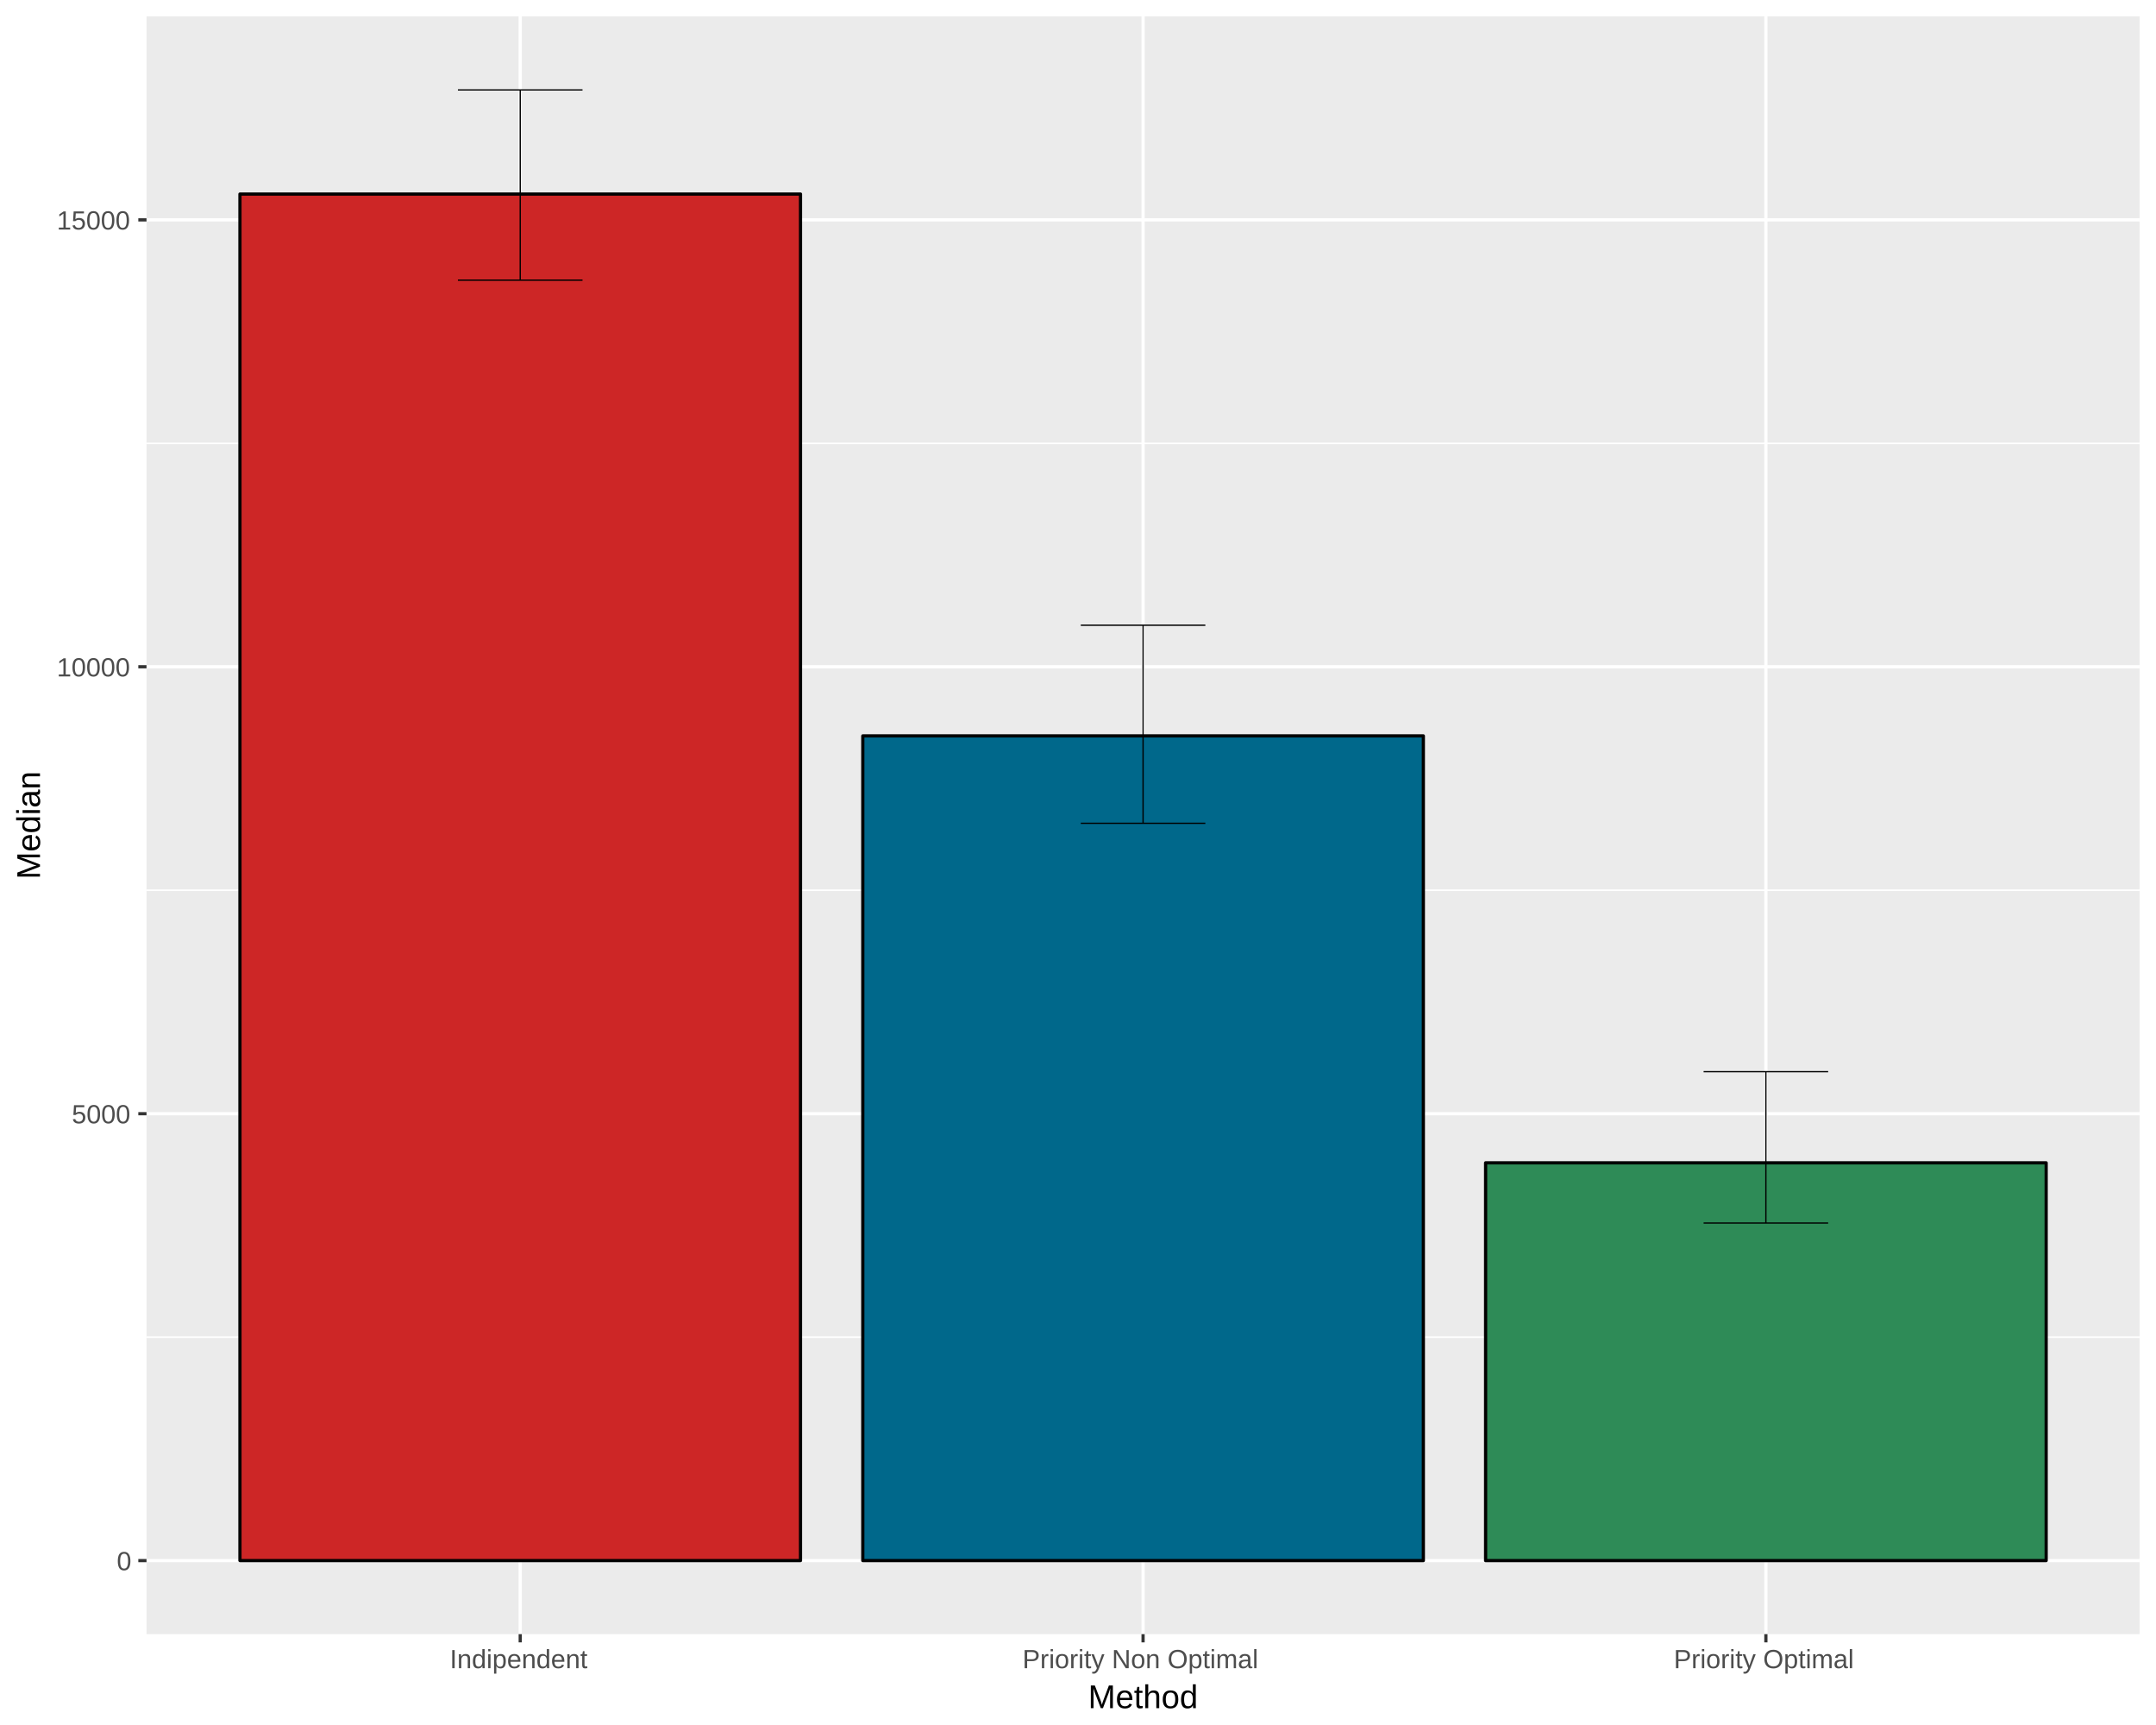
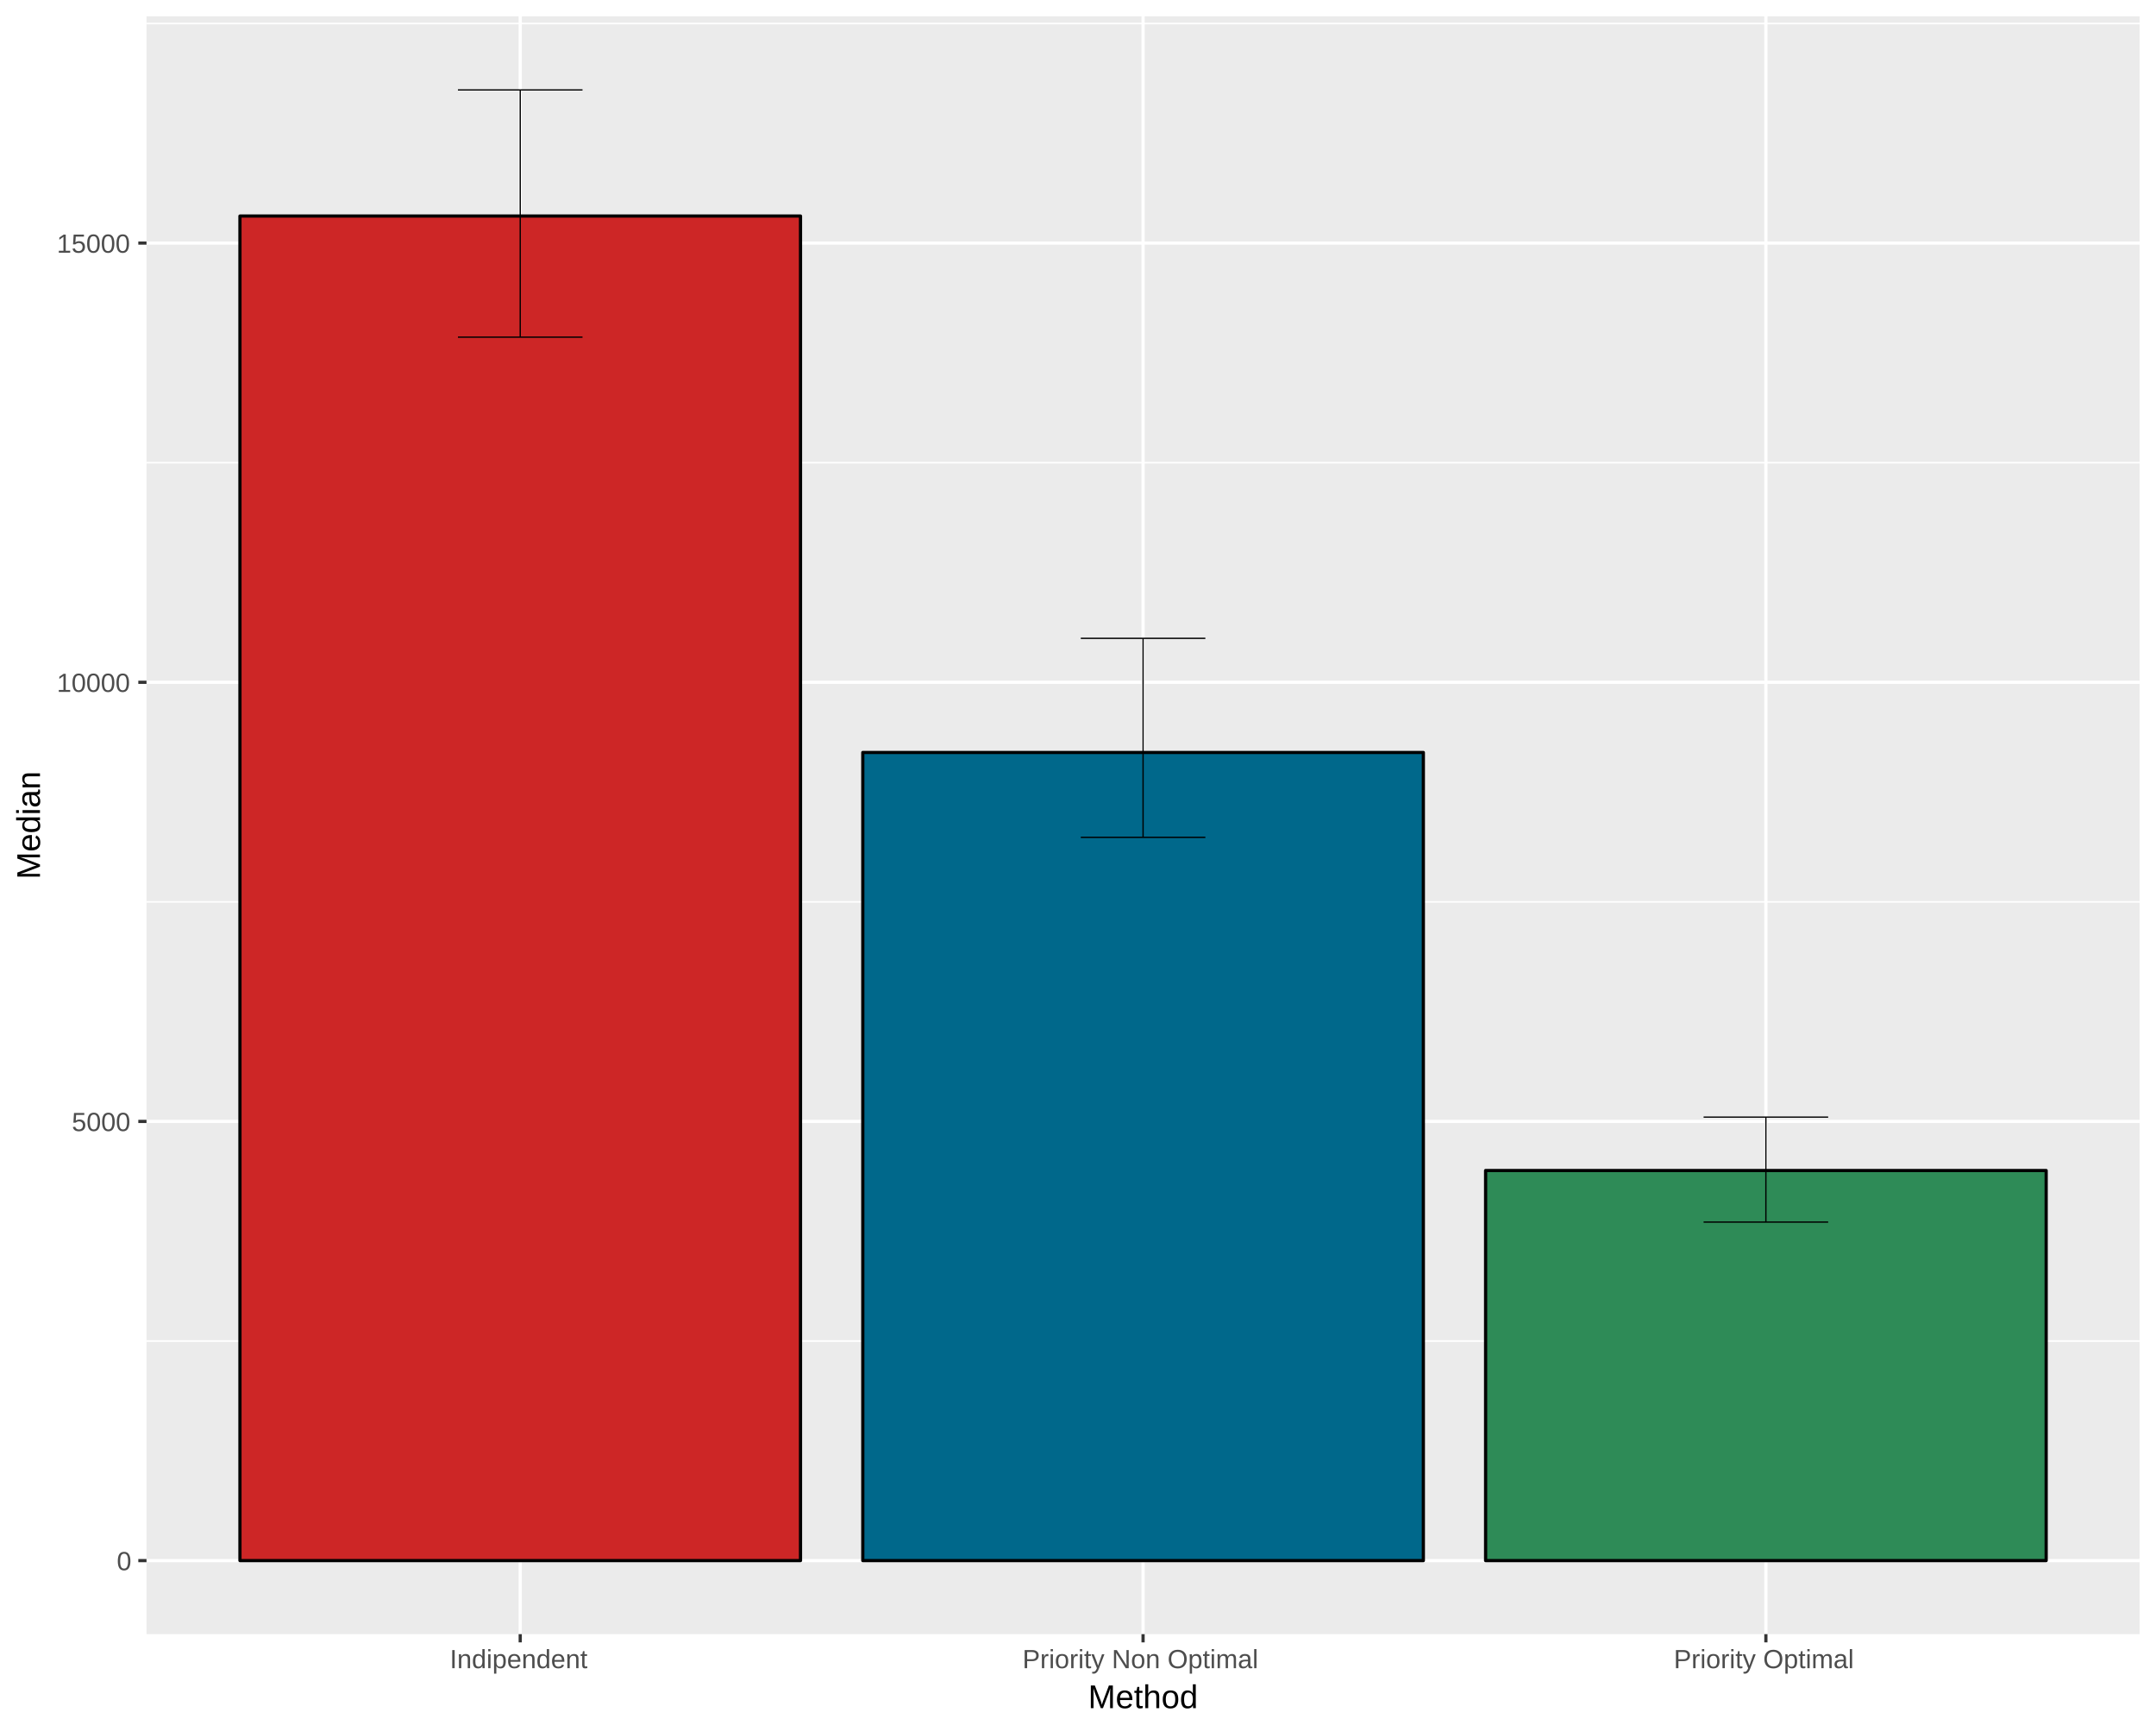
<svg xmlns="http://www.w3.org/2000/svg" viewBox="0 0 720.00 576.00">
  <defs>
    <style type="text/css">
    line, polyline, path, rect, circle {
      fill: none;
      stroke: #000000;
      stroke-linecap: round;
      stroke-linejoin: round;
      stroke-miterlimit: 10.00;
    }
  </style>
  </defs>
  <rect width="100%" height="100%" style="stroke: none; fill: #FFFFFF;" />
  <rect x="0.00" y="0.00" width="720.00" height="576.00" style="stroke-width: 1.07; stroke: #FFFFFF; fill: #FFFFFF;" />
  <defs>
    <clipPath id="cpNDguOTMyOXw3MTQuNTIxfDU0NS42NTZ8NS40Nzk0NQ==">
      <rect x="48.93" y="5.48" width="665.59" height="540.18" />
    </clipPath>
  </defs>
  <rect x="48.93" y="5.48" width="665.59" height="540.18" style="stroke-width: 1.07; stroke: none; fill: #EBEBEB;" clip-path="url(#cpNDguOTMyOXw3MTQuNTIxfDU0NS42NTZ8NS40Nzk0NQ==)" />
-   <polyline points="48.93,446.49 714.52,446.49 " style="stroke-width: 0.53; stroke: #FFFFFF; stroke-linecap: butt;" clip-path="url(#cpNDguOTMyOXw3MTQuNTIxfDU0NS42NTZ8NS40Nzk0NQ==)" />
-   <polyline points="48.93,297.26 714.52,297.26 " style="stroke-width: 0.53; stroke: #FFFFFF; stroke-linecap: butt;" clip-path="url(#cpNDguOTMyOXw3MTQuNTIxfDU0NS42NTZ8NS40Nzk0NQ==)" />
-   <polyline points="48.93,148.04 714.52,148.04 " style="stroke-width: 0.53; stroke: #FFFFFF; stroke-linecap: butt;" clip-path="url(#cpNDguOTMyOXw3MTQuNTIxfDU0NS42NTZ8NS40Nzk0NQ==)" />
+   <polyline points="48.93,447.78 714.52,447.78 " style="stroke-width: 0.53; stroke: #FFFFFF; stroke-linecap: butt;" clip-path="url(#cpNDguOTMyOXw3MTQuNTIxfDU0NS42NTZ8NS40Nzk0NQ==)" />
+   <polyline points="48.93,301.14 714.52,301.14 " style="stroke-width: 0.53; stroke: #FFFFFF; stroke-linecap: butt;" clip-path="url(#cpNDguOTMyOXw3MTQuNTIxfDU0NS42NTZ8NS40Nzk0NQ==)" />
+   <polyline points="48.93,154.49 714.52,154.49 " style="stroke-width: 0.53; stroke: #FFFFFF; stroke-linecap: butt;" clip-path="url(#cpNDguOTMyOXw3MTQuNTIxfDU0NS42NTZ8NS40Nzk0NQ==)" />
+   <polyline points="48.93,7.85 714.52,7.85 " style="stroke-width: 0.53; stroke: #FFFFFF; stroke-linecap: butt;" clip-path="url(#cpNDguOTMyOXw3MTQuNTIxfDU0NS42NTZ8NS40Nzk0NQ==)" />
  <polyline points="48.93,521.10 714.52,521.10 " style="stroke-width: 1.07; stroke: #FFFFFF; stroke-linecap: butt;" clip-path="url(#cpNDguOTMyOXw3MTQuNTIxfDU0NS42NTZ8NS40Nzk0NQ==)" />
-   <polyline points="48.93,371.88 714.52,371.88 " style="stroke-width: 1.07; stroke: #FFFFFF; stroke-linecap: butt;" clip-path="url(#cpNDguOTMyOXw3MTQuNTIxfDU0NS42NTZ8NS40Nzk0NQ==)" />
-   <polyline points="48.93,222.65 714.52,222.65 " style="stroke-width: 1.07; stroke: #FFFFFF; stroke-linecap: butt;" clip-path="url(#cpNDguOTMyOXw3MTQuNTIxfDU0NS42NTZ8NS40Nzk0NQ==)" />
-   <polyline points="48.93,73.42 714.52,73.42 " style="stroke-width: 1.07; stroke: #FFFFFF; stroke-linecap: butt;" clip-path="url(#cpNDguOTMyOXw3MTQuNTIxfDU0NS42NTZ8NS40Nzk0NQ==)" />
+   <polyline points="48.93,374.46 714.52,374.46 " style="stroke-width: 1.07; stroke: #FFFFFF; stroke-linecap: butt;" clip-path="url(#cpNDguOTMyOXw3MTQuNTIxfDU0NS42NTZ8NS40Nzk0NQ==)" />
+   <polyline points="48.93,227.82 714.52,227.82 " style="stroke-width: 1.07; stroke: #FFFFFF; stroke-linecap: butt;" clip-path="url(#cpNDguOTMyOXw3MTQuNTIxfDU0NS42NTZ8NS40Nzk0NQ==)" />
+   <polyline points="48.93,81.17 714.52,81.17 " style="stroke-width: 1.07; stroke: #FFFFFF; stroke-linecap: butt;" clip-path="url(#cpNDguOTMyOXw3MTQuNTIxfDU0NS42NTZ8NS40Nzk0NQ==)" />
  <polyline points="173.73,545.66 173.73,5.48 " style="stroke-width: 1.07; stroke: #FFFFFF; stroke-linecap: butt;" clip-path="url(#cpNDguOTMyOXw3MTQuNTIxfDU0NS42NTZ8NS40Nzk0NQ==)" />
  <polyline points="381.73,545.66 381.73,5.48 " style="stroke-width: 1.07; stroke: #FFFFFF; stroke-linecap: butt;" clip-path="url(#cpNDguOTMyOXw3MTQuNTIxfDU0NS42NTZ8NS40Nzk0NQ==)" />
  <polyline points="589.72,545.66 589.72,5.48 " style="stroke-width: 1.07; stroke: #FFFFFF; stroke-linecap: butt;" clip-path="url(#cpNDguOTMyOXw3MTQuNTIxfDU0NS42NTZ8NS40Nzk0NQ==)" />
-   <rect x="80.13" y="64.80" width="187.20" height="456.30" style="stroke-width: 1.07; stroke-linecap: butt; fill: #CD2626;" clip-path="url(#cpNDguOTMyOXw3MTQuNTIxfDU0NS42NTZ8NS40Nzk0NQ==)" />
-   <rect x="288.13" y="245.72" width="187.20" height="275.38" style="stroke-width: 1.07; stroke-linecap: butt; fill: #00688B;" clip-path="url(#cpNDguOTMyOXw3MTQuNTIxfDU0NS42NTZ8NS40Nzk0NQ==)" />
-   <rect x="496.12" y="388.28" width="187.20" height="132.83" style="stroke-width: 1.07; stroke-linecap: butt; fill: #2E8B57;" clip-path="url(#cpNDguOTMyOXw3MTQuNTIxfDU0NS42NTZ8NS40Nzk0NQ==)" />
+   <rect x="80.13" y="72.14" width="187.20" height="448.96" style="stroke-width: 1.07; stroke-linecap: butt; fill: #CD2626;" clip-path="url(#cpNDguOTMyOXw3MTQuNTIxfDU0NS42NTZ8NS40Nzk0NQ==)" />
+   <rect x="288.13" y="251.26" width="187.20" height="269.84" style="stroke-width: 1.07; stroke-linecap: butt; fill: #00688B;" clip-path="url(#cpNDguOTMyOXw3MTQuNTIxfDU0NS42NTZ8NS40Nzk0NQ==)" />
+   <rect x="496.12" y="390.85" width="187.20" height="130.25" style="stroke-width: 1.07; stroke-linecap: butt; fill: #2E8B57;" clip-path="url(#cpNDguOTMyOXw3MTQuNTIxfDU0NS42NTZ8NS40Nzk0NQ==)" />
  <polyline points="152.93,30.03 194.53,30.03 " style="stroke-width: 0.43; stroke-linecap: butt;" clip-path="url(#cpNDguOTMyOXw3MTQuNTIxfDU0NS42NTZ8NS40Nzk0NQ==)" />
-   <polyline points="173.73,30.03 173.73,93.55 " style="stroke-width: 0.43; stroke-linecap: butt;" clip-path="url(#cpNDguOTMyOXw3MTQuNTIxfDU0NS42NTZ8NS40Nzk0NQ==)" />
-   <polyline points="152.93,93.55 194.53,93.55 " style="stroke-width: 0.43; stroke-linecap: butt;" clip-path="url(#cpNDguOTMyOXw3MTQuNTIxfDU0NS42NTZ8NS40Nzk0NQ==)" />
-   <polyline points="360.93,208.77 402.53,208.77 " style="stroke-width: 0.43; stroke-linecap: butt;" clip-path="url(#cpNDguOTMyOXw3MTQuNTIxfDU0NS42NTZ8NS40Nzk0NQ==)" />
-   <polyline points="381.73,208.77 381.73,274.91 " style="stroke-width: 0.43; stroke-linecap: butt;" clip-path="url(#cpNDguOTMyOXw3MTQuNTIxfDU0NS42NTZ8NS40Nzk0NQ==)" />
-   <polyline points="360.93,274.91 402.53,274.91 " style="stroke-width: 0.43; stroke-linecap: butt;" clip-path="url(#cpNDguOTMyOXw3MTQuNTIxfDU0NS42NTZ8NS40Nzk0NQ==)" />
-   <polyline points="568.92,357.85 610.52,357.85 " style="stroke-width: 0.43; stroke-linecap: butt;" clip-path="url(#cpNDguOTMyOXw3MTQuNTIxfDU0NS42NTZ8NS40Nzk0NQ==)" />
-   <polyline points="589.72,357.85 589.72,408.38 " style="stroke-width: 0.43; stroke-linecap: butt;" clip-path="url(#cpNDguOTMyOXw3MTQuNTIxfDU0NS42NTZ8NS40Nzk0NQ==)" />
-   <polyline points="568.92,408.38 610.52,408.38 " style="stroke-width: 0.43; stroke-linecap: butt;" clip-path="url(#cpNDguOTMyOXw3MTQuNTIxfDU0NS42NTZ8NS40Nzk0NQ==)" />
+   <polyline points="173.73,30.03 173.73,112.58 " style="stroke-width: 0.43; stroke-linecap: butt;" clip-path="url(#cpNDguOTMyOXw3MTQuNTIxfDU0NS42NTZ8NS40Nzk0NQ==)" />
+   <polyline points="152.93,112.58 194.53,112.58 " style="stroke-width: 0.43; stroke-linecap: butt;" clip-path="url(#cpNDguOTMyOXw3MTQuNTIxfDU0NS42NTZ8NS40Nzk0NQ==)" />
+   <polyline points="360.93,213.15 402.53,213.15 " style="stroke-width: 0.43; stroke-linecap: butt;" clip-path="url(#cpNDguOTMyOXw3MTQuNTIxfDU0NS42NTZ8NS40Nzk0NQ==)" />
+   <polyline points="381.73,213.15 381.73,279.60 " style="stroke-width: 0.43; stroke-linecap: butt;" clip-path="url(#cpNDguOTMyOXw3MTQuNTIxfDU0NS42NTZ8NS40Nzk0NQ==)" />
+   <polyline points="360.93,279.60 402.53,279.60 " style="stroke-width: 0.43; stroke-linecap: butt;" clip-path="url(#cpNDguOTMyOXw3MTQuNTIxfDU0NS42NTZ8NS40Nzk0NQ==)" />
+   <polyline points="568.92,373.02 610.52,373.02 " style="stroke-width: 0.43; stroke-linecap: butt;" clip-path="url(#cpNDguOTMyOXw3MTQuNTIxfDU0NS42NTZ8NS40Nzk0NQ==)" />
+   <polyline points="589.72,373.02 589.72,408.07 " style="stroke-width: 0.43; stroke-linecap: butt;" clip-path="url(#cpNDguOTMyOXw3MTQuNTIxfDU0NS42NTZ8NS40Nzk0NQ==)" />
+   <polyline points="568.92,408.07 610.52,408.07 " style="stroke-width: 0.43; stroke-linecap: butt;" clip-path="url(#cpNDguOTMyOXw3MTQuNTIxfDU0NS42NTZ8NS40Nzk0NQ==)" />
  <defs>
    <clipPath id="cpMHw3MjB8NTc2fDA=">
      <rect x="0.00" y="0.00" width="720.00" height="576.00" />
    </clipPath>
  </defs>
  <g clip-path="url(#cpMHw3MjB8NTc2fDA=)">
    <text x="39.00" y="524.32" style="font-size: 8.80px; fill: #4D4D4D; font-family: Arial;" textLength="5.01px" lengthAdjust="spacingAndGlyphs">0</text>
  </g>
  <g clip-path="url(#cpMHw3MjB8NTc2fDA=)">
-     <text x="23.98" y="375.10" style="font-size: 8.80px; fill: #4D4D4D; font-family: Arial;" textLength="20.02px" lengthAdjust="spacingAndGlyphs">5000</text>
+     <text x="23.98" y="377.68" style="font-size: 8.80px; fill: #4D4D4D; font-family: Arial;" textLength="20.02px" lengthAdjust="spacingAndGlyphs">5000</text>
  </g>
  <g clip-path="url(#cpMHw3MjB8NTc2fDA=)">
-     <text x="18.97" y="225.87" style="font-size: 8.80px; fill: #4D4D4D; font-family: Arial;" textLength="25.03px" lengthAdjust="spacingAndGlyphs">10000</text>
+     <text x="18.97" y="231.04" style="font-size: 8.80px; fill: #4D4D4D; font-family: Arial;" textLength="25.03px" lengthAdjust="spacingAndGlyphs">10000</text>
  </g>
  <g clip-path="url(#cpMHw3MjB8NTc2fDA=)">
-     <text x="18.97" y="76.64" style="font-size: 8.80px; fill: #4D4D4D; font-family: Arial;" textLength="25.03px" lengthAdjust="spacingAndGlyphs">15000</text>
+     <text x="18.97" y="84.39" style="font-size: 8.80px; fill: #4D4D4D; font-family: Arial;" textLength="25.03px" lengthAdjust="spacingAndGlyphs">15000</text>
  </g>
  <polyline points="46.19,521.10 48.93,521.10 " style="stroke-width: 1.07; stroke: #333333; stroke-linecap: butt;" clip-path="url(#cpMHw3MjB8NTc2fDA=)" />
-   <polyline points="46.19,371.88 48.93,371.88 " style="stroke-width: 1.07; stroke: #333333; stroke-linecap: butt;" clip-path="url(#cpMHw3MjB8NTc2fDA=)" />
-   <polyline points="46.19,222.65 48.93,222.65 " style="stroke-width: 1.07; stroke: #333333; stroke-linecap: butt;" clip-path="url(#cpMHw3MjB8NTc2fDA=)" />
-   <polyline points="46.19,73.42 48.93,73.42 " style="stroke-width: 1.07; stroke: #333333; stroke-linecap: butt;" clip-path="url(#cpMHw3MjB8NTc2fDA=)" />
+   <polyline points="46.19,374.46 48.93,374.46 " style="stroke-width: 1.07; stroke: #333333; stroke-linecap: butt;" clip-path="url(#cpMHw3MjB8NTc2fDA=)" />
+   <polyline points="46.19,227.82 48.93,227.82 " style="stroke-width: 1.07; stroke: #333333; stroke-linecap: butt;" clip-path="url(#cpMHw3MjB8NTc2fDA=)" />
+   <polyline points="46.19,81.17 48.93,81.17 " style="stroke-width: 1.07; stroke: #333333; stroke-linecap: butt;" clip-path="url(#cpMHw3MjB8NTc2fDA=)" />
  <polyline points="173.73,548.40 173.73,545.66 " style="stroke-width: 1.07; stroke: #333333; stroke-linecap: butt;" clip-path="url(#cpMHw3MjB8NTc2fDA=)" />
  <polyline points="381.73,548.40 381.73,545.66 " style="stroke-width: 1.07; stroke: #333333; stroke-linecap: butt;" clip-path="url(#cpMHw3MjB8NTc2fDA=)" />
  <polyline points="589.72,548.40 589.72,545.66 " style="stroke-width: 1.07; stroke: #333333; stroke-linecap: butt;" clip-path="url(#cpMHw3MjB8NTc2fDA=)" />
  <g clip-path="url(#cpMHw3MjB8NTc2fDA=)">
    <text x="150.21" y="557.03" style="font-size: 8.80px; fill: #4D4D4D; font-family: Arial;" textLength="47.04px" lengthAdjust="spacingAndGlyphs">Indipendent</text>
  </g>
  <g clip-path="url(#cpMHw3MjB8NTc2fDA=)">
    <text x="341.47" y="557.03" style="font-size: 8.80px; fill: #4D4D4D; font-family: Arial;" textLength="80.52px" lengthAdjust="spacingAndGlyphs">Priority Non Optimal</text>
  </g>
  <g clip-path="url(#cpMHw3MjB8NTc2fDA=)">
    <text x="558.97" y="557.03" style="font-size: 8.80px; fill: #4D4D4D; font-family: Arial;" textLength="61.51px" lengthAdjust="spacingAndGlyphs">Priority Optimal</text>
  </g>
  <g clip-path="url(#cpMHw3MjB8NTc2fDA=)">
    <text x="363.38" y="570.38" style="font-size: 11.00px; font-family: Arial;" textLength="36.69px" lengthAdjust="spacingAndGlyphs">Method</text>
  </g>
  <g clip-path="url(#cpMHw3MjB8NTc2fDA=)">
    <text transform="translate(13.35,293.61) rotate(-90)" style="font-size: 11.00px; font-family: Arial;" textLength="36.08px" lengthAdjust="spacingAndGlyphs">Median</text>
  </g>
</svg>
